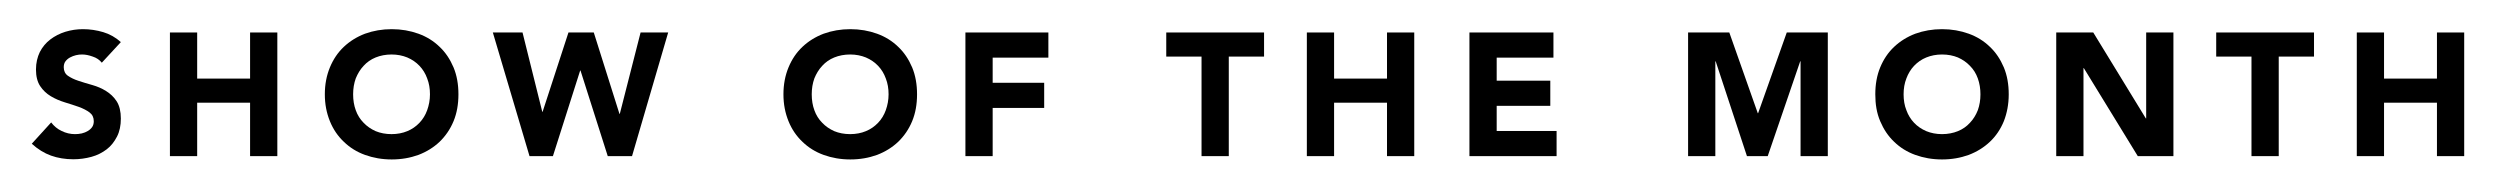
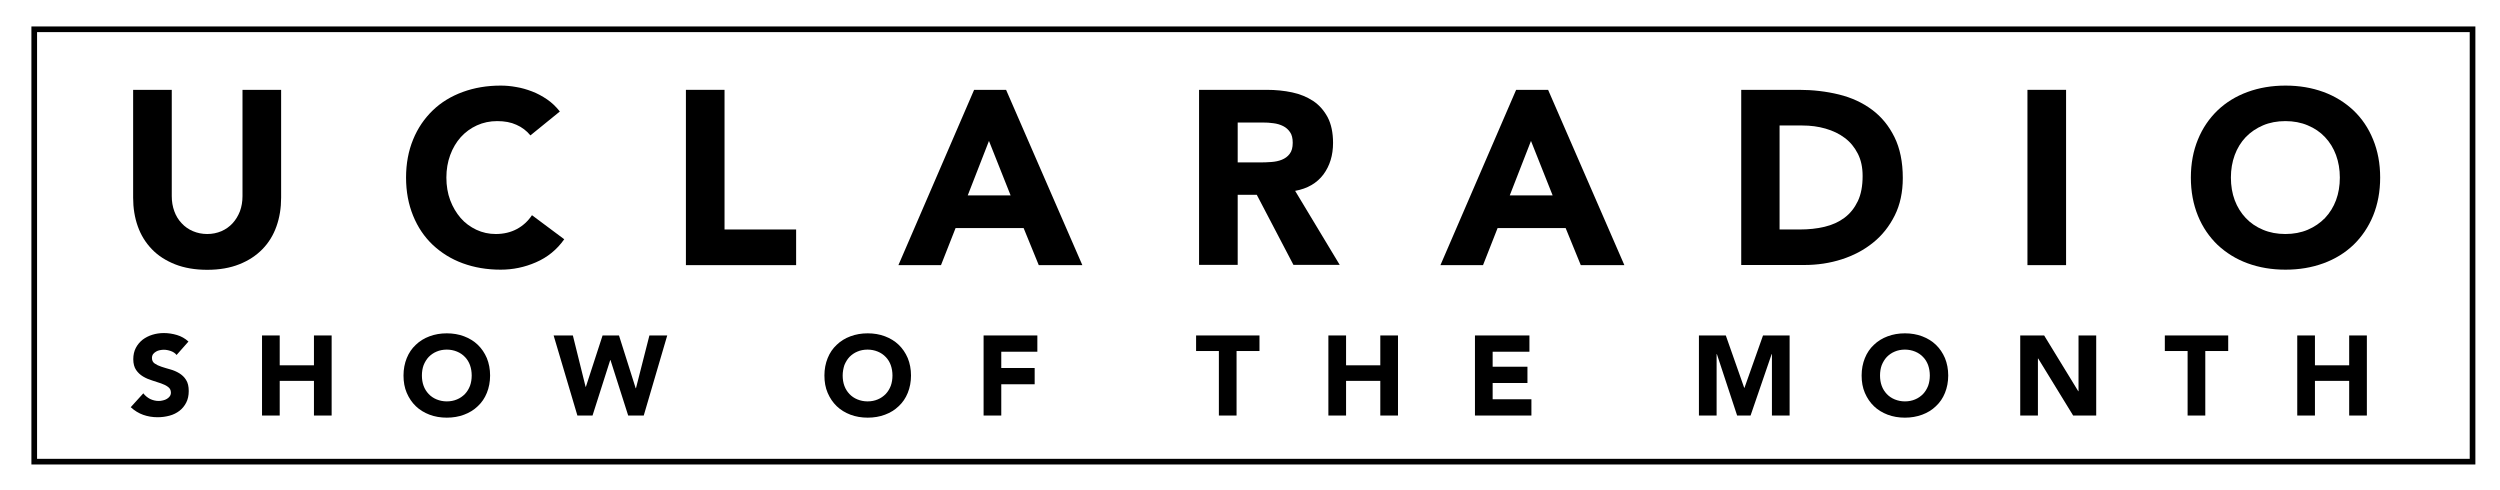
- <svg xmlns="http://www.w3.org/2000/svg" version="1.1" id="Layer_1" x="0px" y="0px" viewBox="0 0 1431.5 110.3" enable-background="new 0 0 1431.5 110.3" xml:space="preserve">
+ <svg xmlns="http://www.w3.org/2000/svg" version="1.1" id="Layer_1" x="0px" y="0px" viewBox="0 0 1767 345.8" enable-background="new 0 0 1767 345.8" xml:space="preserve">
  <g>
-     <path d="M58.3,35.9c-1.3-1.6-3-2.8-5.2-3.5c-2.2-0.8-4.2-1.2-6.1-1.2c-1.1,0-2.3,0.1-3.5,0.4c-1.2,0.3-2.3,0.7-3.4,1.3   c-1.1,0.6-1.9,1.3-2.6,2.2c-0.7,0.9-1,2.1-1,3.4c0,2.1,0.8,3.8,2.4,4.9c1.6,1.1,3.6,2.1,6.1,2.9c2.4,0.8,5,1.6,7.9,2.4   c2.8,0.8,5.4,1.9,7.8,3.4c2.4,1.5,4.5,3.4,6.1,5.9c1.6,2.5,2.4,5.8,2.4,9.9c0,3.9-0.7,7.4-2.2,10.3c-1.5,2.9-3.4,5.4-5.9,7.3   c-2.5,1.9-5.4,3.4-8.7,4.3c-3.3,0.9-6.8,1.4-10.4,1.4c-4.6,0-8.9-0.7-12.8-2.1c-3.9-1.4-7.6-3.7-11-6.8l11.1-12.2   c1.6,2.1,3.6,3.8,6,4.9c2.4,1.2,5,1.8,7.6,1.8c1.3,0,2.5-0.1,3.9-0.4c1.3-0.3,2.5-0.8,3.5-1.4c1-0.6,1.9-1.4,2.5-2.3   c0.6-0.9,0.9-2,0.9-3.3c0-2.1-0.8-3.8-2.4-5c-1.6-1.2-3.7-2.3-6.2-3.2c-2.5-0.9-5.1-1.7-8-2.6c-2.9-0.9-5.5-2-8-3.5   c-2.5-1.5-4.5-3.4-6.1-5.8c-1.6-2.4-2.4-5.6-2.4-9.5c0-3.8,0.8-7.1,2.2-10c1.5-2.9,3.5-5.3,6-7.2c2.5-1.9,5.4-3.4,8.6-4.4   c3.3-1,6.6-1.5,10.1-1.5c4,0,7.9,0.6,11.6,1.7c3.7,1.1,7.1,3,10.1,5.7L58.3,35.9z" />
-     <path d="M97.3,18.6h15.6V45h30.3V18.6h15.6v70.8h-15.6V58.8h-30.3v30.6H97.3V18.6z" />
-     <path d="M186,54c0-5.7,1-10.8,2.9-15.4c1.9-4.6,4.5-8.5,8-11.8c3.4-3.2,7.4-5.7,12.1-7.5c4.7-1.7,9.8-2.6,15.3-2.6   c5.5,0,10.6,0.9,15.3,2.6c4.7,1.7,8.7,4.2,12.1,7.5c3.4,3.2,6,7.1,8,11.8c1.9,4.6,2.8,9.7,2.8,15.4c0,5.7-0.9,10.8-2.8,15.4   c-1.9,4.6-4.6,8.5-8,11.8c-3.4,3.2-7.4,5.7-12.1,7.5c-4.7,1.7-9.8,2.6-15.3,2.6c-5.5,0-10.6-0.9-15.3-2.6   c-4.7-1.7-8.7-4.2-12.1-7.5c-3.4-3.2-6.1-7.1-8-11.8S186,59.7,186,54z M202.2,54c0,3.3,0.5,6.4,1.5,9.1c1,2.8,2.5,5.2,4.5,7.2   c1.9,2,4.2,3.6,6.9,4.8c2.7,1.1,5.7,1.7,9.1,1.7c3.3,0,6.4-0.6,9-1.7c2.7-1.1,5-2.7,7-4.8c1.9-2,3.4-4.4,4.4-7.2   c1-2.8,1.6-5.8,1.6-9.1c0-3.3-0.5-6.3-1.6-9.1c-1-2.8-2.5-5.2-4.4-7.2c-1.9-2-4.2-3.6-7-4.8c-2.7-1.1-5.7-1.7-9-1.7   c-3.3,0-6.4,0.6-9.1,1.7c-2.7,1.1-5,2.7-6.9,4.8c-1.9,2-3.4,4.5-4.5,7.2C202.7,47.7,202.2,50.7,202.2,54z" />
-     <path d="M282.2,18.6h17L310.5,64h0.2l14.8-45.4H340l14.7,46.6h0.2l11.9-46.6h15.8l-20.7,70.8H348l-15.6-49h-0.2l-15.6,49h-13.4   L282.2,18.6z" />
-     <path d="M448.6,54c0-5.7,1-10.8,2.9-15.4c1.9-4.6,4.5-8.5,8-11.8c3.4-3.2,7.4-5.7,12.1-7.5c4.7-1.7,9.8-2.6,15.3-2.6   c5.5,0,10.6,0.9,15.3,2.6c4.7,1.7,8.7,4.2,12.1,7.5c3.4,3.2,6,7.1,8,11.8c1.9,4.6,2.8,9.7,2.8,15.4c0,5.7-0.9,10.8-2.8,15.4   c-1.9,4.6-4.6,8.5-8,11.8c-3.4,3.2-7.4,5.7-12.1,7.5c-4.7,1.7-9.8,2.6-15.3,2.6c-5.5,0-10.6-0.9-15.3-2.6   c-4.7-1.7-8.7-4.2-12.1-7.5c-3.4-3.2-6.1-7.1-8-11.8S448.6,59.7,448.6,54z M464.8,54c0,3.3,0.5,6.4,1.5,9.1c1,2.8,2.5,5.2,4.5,7.2   c1.9,2,4.2,3.6,6.9,4.8c2.7,1.1,5.7,1.7,9.1,1.7c3.3,0,6.4-0.6,9-1.7c2.7-1.1,5-2.7,7-4.8c1.9-2,3.4-4.4,4.4-7.2   c1-2.8,1.6-5.8,1.6-9.1c0-3.3-0.5-6.3-1.6-9.1c-1-2.8-2.5-5.2-4.4-7.2c-1.9-2-4.2-3.6-7-4.8c-2.7-1.1-5.7-1.7-9-1.7   c-3.3,0-6.4,0.6-9.1,1.7c-2.7,1.1-5,2.7-6.9,4.8c-1.9,2-3.4,4.5-4.5,7.2C465.3,47.7,464.8,50.7,464.8,54z" />
-     <path d="M552.8,18.6h47.5V33h-31.9v14.4h29.5v14.4h-29.5v27.6h-15.6V18.6z" />
-     <path d="M688,32.4h-20.2V18.6h56v13.8h-20.2v57H688V32.4z" />
-     <path d="M748.3,18.6h15.6V45h30.3V18.6h15.6v70.8h-15.6V58.8h-30.3v30.6h-15.6V18.6z" />
-     <path d="M841.4,18.6h48.1V33H857v13.2h30.7v14.4H857V75h34.3v14.4h-49.9V18.6z" />
-     <path d="M966.6,18.6h23.6l16.3,46.2h0.2l16.4-46.2h23.5v70.8H1031V35.1h-0.2l-18.6,54.3h-11.9l-17.9-54.3h-0.2v54.3h-15.6V18.6z" />
-     <path d="M1073.8,54c0-5.7,0.9-10.8,2.8-15.4c1.9-4.6,4.5-8.5,8-11.8c3.4-3.2,7.4-5.7,12.1-7.5c4.7-1.7,9.8-2.6,15.3-2.6   c5.5,0,10.6,0.9,15.3,2.6c4.7,1.7,8.7,4.2,12.1,7.5c3.4,3.2,6,7.1,8,11.8c1.9,4.6,2.8,9.7,2.8,15.4c0,5.7-1,10.8-2.8,15.4   c-1.9,4.6-4.5,8.5-8,11.8c-3.4,3.2-7.4,5.7-12.1,7.5c-4.7,1.7-9.8,2.6-15.3,2.6c-5.5,0-10.6-0.9-15.3-2.6   c-4.7-1.7-8.7-4.2-12.1-7.5c-3.4-3.2-6-7.1-8-11.8S1073.8,59.7,1073.8,54z M1090,54c0,3.3,0.5,6.4,1.6,9.1c1,2.8,2.5,5.2,4.4,7.2   c1.9,2,4.2,3.6,7,4.8c2.7,1.1,5.7,1.7,9,1.7c3.3,0,6.4-0.6,9.1-1.7c2.7-1.1,5-2.7,6.9-4.8c1.9-2,3.4-4.4,4.5-7.2   c1-2.8,1.5-5.8,1.5-9.1c0-3.3-0.5-6.3-1.5-9.1c-1-2.8-2.5-5.2-4.5-7.2c-1.9-2-4.2-3.6-6.9-4.8c-2.7-1.1-5.7-1.7-9.1-1.7   c-3.3,0-6.3,0.6-9,1.7c-2.7,1.1-5,2.7-7,4.8c-1.9,2-3.4,4.5-4.4,7.2C1090.5,47.7,1090,50.7,1090,54z" />
-     <path d="M1177.4,18.6h21.2l30.1,49.2h0.2V18.6h15.6v70.8h-20.4L1193.2,39h-0.2v50.4h-15.6V18.6z" />
-     <path d="M1289.2,32.4H1269V18.6h56v13.8h-20.2v57h-15.6V32.4z" />
-     <path d="M1349.5,18.6h15.6V45h30.3V18.6h15.6v70.8h-15.6V58.8h-30.3v30.6h-15.6V18.6z" />
+     <path d="M124.8,250.9c-1-1.3-2.4-2.2-4.1-2.8c-1.7-0.6-3.4-0.9-4.9-0.9c-0.9,0-1.8,0.1-2.8,0.3c-1,0.2-1.9,0.5-2.7,1   c-0.9,0.5-1.5,1.1-2.1,1.8c-0.5,0.7-0.8,1.7-0.8,2.7c0,1.7,0.6,3,1.9,3.9c1.3,0.9,2.9,1.7,4.8,2.3c1.9,0.6,4,1.3,6.3,1.9   c2.2,0.6,4.3,1.5,6.3,2.7c1.9,1.2,3.6,2.7,4.8,4.7c1.3,2,1.9,4.6,1.9,7.9c0,3.1-0.6,5.9-1.8,8.2c-1.2,2.3-2.8,4.3-4.8,5.8   c-2,1.5-4.3,2.7-7,3.4c-2.6,0.7-5.4,1.1-8.4,1.1c-3.7,0-7.1-0.6-10.2-1.7c-3.1-1.1-6.1-2.9-8.8-5.4l8.9-9.8c1.3,1.7,2.9,3,4.8,4   c1.9,0.9,4,1.4,6,1.4c1,0,2-0.1,3.1-0.4c1-0.2,2-0.6,2.8-1.1c0.8-0.5,1.5-1.1,2-1.8c0.5-0.7,0.8-1.6,0.8-2.6c0-1.7-0.7-3.1-2-4   c-1.3-1-2.9-1.8-4.9-2.5c-2-0.7-4.1-1.4-6.4-2.1c-2.3-0.7-4.4-1.6-6.4-2.8c-2-1.2-3.6-2.7-4.9-4.6c-1.3-1.9-2-4.5-2-7.6   c0-3,0.6-5.7,1.8-8c1.2-2.3,2.8-4.2,4.8-5.8c2-1.5,4.3-2.7,6.9-3.5c2.6-0.8,5.3-1.2,8.1-1.2c3.2,0,6.3,0.5,9.3,1.4   c3,0.9,5.7,2.4,8.1,4.6L124.8,250.9z" />
+     <path d="M185.2,237.1h12.5v21.1h24.2v-21.1h12.5v56.6h-12.5v-24.5h-24.2v24.5h-12.5V237.1z" />
+     <path d="M285.2,265.4c0-4.5,0.8-8.6,2.3-12.3c1.5-3.7,3.6-6.8,6.4-9.4c2.7-2.6,5.9-4.6,9.7-6c3.7-1.4,7.8-2.1,12.2-2.1   c4.4,0,8.5,0.7,12.2,2.1c3.7,1.4,7,3.4,9.7,6c2.7,2.6,4.8,5.7,6.4,9.4c1.5,3.7,2.3,7.8,2.3,12.3c0,4.5-0.8,8.6-2.3,12.3   s-3.6,6.8-6.4,9.4c-2.7,2.6-5.9,4.6-9.7,6c-3.7,1.4-7.8,2.1-12.2,2.1c-4.4,0-8.5-0.7-12.2-2.1c-3.7-1.4-7-3.4-9.7-6   c-2.7-2.6-4.8-5.7-6.4-9.4S285.2,269.9,285.2,265.4z M298.2,265.4c0,2.7,0.4,5.1,1.2,7.3c0.8,2.2,2,4.1,3.6,5.8   c1.5,1.6,3.4,2.9,5.6,3.8c2.2,0.9,4.6,1.4,7.2,1.4c2.7,0,5.1-0.5,7.2-1.4c2.2-0.9,4-2.2,5.6-3.8c1.5-1.6,2.7-3.5,3.6-5.8   c0.8-2.2,1.2-4.7,1.2-7.3c0-2.6-0.4-5-1.2-7.3c-0.8-2.2-2-4.2-3.6-5.8c-1.5-1.6-3.4-2.9-5.6-3.8c-2.2-0.9-4.6-1.4-7.2-1.4   c-2.7,0-5.1,0.5-7.2,1.4c-2.2,0.9-4,2.2-5.6,3.8c-1.5,1.6-2.7,3.6-3.6,5.8C298.6,260.3,298.2,262.8,298.2,265.4z" />
+     <path d="M391.3,237.1h13.6l9,36.3h0.2l11.8-36.3h11.6l11.8,37.3h0.2l9.5-37.3h12.6l-16.6,56.6H444l-12.5-39.2h-0.2l-12.5,39.2   h-10.7L391.3,237.1z" />
+     <path d="M582.7,265.4c0-4.5,0.8-8.6,2.3-12.3c1.5-3.7,3.6-6.8,6.4-9.4c2.7-2.6,5.9-4.6,9.7-6c3.7-1.4,7.8-2.1,12.2-2.1   c4.4,0,8.5,0.7,12.2,2.1c3.7,1.4,7,3.4,9.7,6c2.7,2.6,4.8,5.7,6.4,9.4c1.5,3.7,2.3,7.8,2.3,12.3c0,4.5-0.8,8.6-2.3,12.3   s-3.6,6.8-6.4,9.4c-2.7,2.6-5.9,4.6-9.7,6c-3.7,1.4-7.8,2.1-12.2,2.1c-4.4,0-8.5-0.7-12.2-2.1c-3.7-1.4-7-3.4-9.7-6   c-2.7-2.6-4.8-5.7-6.4-9.4S582.7,269.9,582.7,265.4z M595.6,265.4c0,2.7,0.4,5.1,1.2,7.3c0.8,2.2,2,4.1,3.6,5.8   c1.5,1.6,3.4,2.9,5.6,3.8c2.2,0.9,4.6,1.4,7.2,1.4c2.7,0,5.1-0.5,7.2-1.4c2.2-0.9,4-2.2,5.6-3.8c1.5-1.6,2.7-3.5,3.6-5.8   c0.8-2.2,1.2-4.7,1.2-7.3c0-2.6-0.4-5-1.2-7.3c-0.8-2.2-2-4.2-3.6-5.8c-1.5-1.6-3.4-2.9-5.6-3.8c-2.2-0.9-4.6-1.4-7.2-1.4   c-2.7,0-5.1,0.5-7.2,1.4c-2.2,0.9-4,2.2-5.6,3.8c-1.5,1.6-2.7,3.6-3.6,5.8C596.1,260.3,595.6,262.8,595.6,265.4z" />
+     <path d="M695.2,237.1h38v11.5h-25.5v11.5h23.6v11.5h-23.6v22.1h-12.5V237.1z" />
+     <path d="M861.6,248.1h-16.2v-11h44.8v11H874v45.6h-12.5V248.1z" />
+     <path d="M938.9,237.1h12.5v21.1h24.2v-21.1h12.5v56.6h-12.5v-24.5h-24.2v24.5h-12.5V237.1z" />
+     <path d="M1042.5,237.1h38.5v11.5h-26v10.6h24.6v11.5H1055v11.5h27.4v11.5h-39.9V237.1z" />
+     <path d="M1200.9,237.1h18.9l13,37h0.2l13.1-37h18.8v56.6h-12.5v-43.4h-0.2l-14.9,43.4h-9.5l-14.3-43.4h-0.2v43.4h-12.5V237.1z" />
+     <path d="M1315.8,265.4c0-4.5,0.8-8.6,2.3-12.3c1.5-3.7,3.6-6.8,6.4-9.4c2.7-2.6,5.9-4.6,9.7-6c3.7-1.4,7.8-2.1,12.2-2.1   c4.4,0,8.5,0.7,12.2,2.1c3.7,1.4,7,3.4,9.7,6c2.7,2.6,4.8,5.7,6.4,9.4c1.5,3.7,2.3,7.8,2.3,12.3c0,4.5-0.8,8.6-2.3,12.3   c-1.5,3.7-3.6,6.8-6.4,9.4c-2.7,2.6-5.9,4.6-9.7,6s-7.8,2.1-12.2,2.1c-4.4,0-8.5-0.7-12.2-2.1c-3.7-1.4-7-3.4-9.7-6   c-2.7-2.6-4.8-5.7-6.4-9.4S1315.8,269.9,1315.8,265.4z M1328.8,265.4c0,2.7,0.4,5.1,1.2,7.3c0.8,2.2,2,4.1,3.6,5.8   c1.5,1.6,3.4,2.9,5.6,3.8c2.2,0.9,4.6,1.4,7.2,1.4c2.7,0,5.1-0.5,7.2-1.4c2.2-0.9,4-2.2,5.6-3.8c1.5-1.6,2.7-3.5,3.6-5.8   c0.8-2.2,1.2-4.7,1.2-7.3c0-2.6-0.4-5-1.2-7.3c-0.8-2.2-2-4.2-3.6-5.8c-1.5-1.6-3.4-2.9-5.6-3.8c-2.2-0.9-4.6-1.4-7.2-1.4   c-2.7,0-5.1,0.5-7.2,1.4c-2.2,0.9-4,2.2-5.6,3.8c-1.5,1.6-2.7,3.6-3.6,5.8C1329.2,260.3,1328.8,262.8,1328.8,265.4z" />
+     <path d="M1427.8,237.1h17l24.1,39.4h0.2v-39.4h12.5v56.6h-16.3l-24.7-40.3h-0.2v40.3h-12.5V237.1z" />
+     <path d="M1546.3,248.1h-16.2v-11h44.8v11h-16.2v45.6h-12.5V248.1z" />
+     <path d="M1623.7,237.1h12.5v21.1h24.2v-21.1h12.5v56.6h-12.5v-24.5h-24.2v24.5h-12.5V237.1z" />
  </g>
+   <g>
+     <path d="M198.7,139.7c0,7.4-1.1,14.1-3.3,20.3c-2.2,6.2-5.5,11.6-9.9,16.1s-9.8,8.1-16.4,10.7c-6.5,2.6-14.1,3.9-22.6,3.9   c-8.6,0-16.2-1.3-22.8-3.9c-6.5-2.6-12-6.1-16.4-10.7s-7.7-9.9-9.9-16.1c-2.2-6.2-3.3-12.9-3.3-20.3V63.5h27.3v75.1   c0,3.9,0.6,7.4,1.8,10.7c1.2,3.3,2.9,6.1,5.2,8.5c2.2,2.4,4.9,4.3,8,5.6c3.1,1.3,6.4,2,10.1,2c3.6,0,6.9-0.7,10-2   c3-1.3,5.7-3.2,7.9-5.6c2.2-2.4,3.9-5.2,5.2-8.5c1.2-3.3,1.8-6.8,1.8-10.7V63.5h27.3V139.7z" />
+     <path d="M374.9,95.7c-2.7-3.3-6-5.8-9.9-7.5c-3.9-1.8-8.4-2.6-13.6-2.6c-5.1,0-9.9,1-14.3,3c-4.4,2-8.2,4.8-11.4,8.3   c-3.2,3.6-5.7,7.8-7.5,12.7c-1.8,4.9-2.7,10.2-2.7,15.9c0,5.8,0.9,11.2,2.7,16c1.8,4.8,4.3,9,7.4,12.6c3.1,3.6,6.9,6.3,11.1,8.3   c4.3,2,8.8,3,13.7,3c5.6,0,10.6-1.2,14.9-3.5c4.3-2.3,7.9-5.6,10.7-9.8l22.8,17c-5.2,7.4-11.9,12.8-20,16.3   c-8,3.5-16.3,5.2-24.9,5.2c-9.7,0-18.6-1.5-26.8-4.5c-8.2-3-15.2-7.4-21.2-13c-6-5.7-10.6-12.5-13.9-20.6s-5-17-5-27   c0-9.9,1.7-18.9,5-26.9c3.3-8.1,8-14.9,13.9-20.6c5.9-5.7,13-10,21.2-13c8.2-3,17.1-4.5,26.8-4.5c3.5,0,7.1,0.3,10.9,1   c3.8,0.6,7.5,1.7,11.2,3.1c3.7,1.4,7.2,3.3,10.6,5.6c3.4,2.3,6.4,5.2,9.1,8.6L374.9,95.7z" />
+     <path d="M484.8,63.5h27.3v98.7h50.6v25.2h-77.9V63.5z" />
+     <path d="M688.5,63.5h22.6L765,187.4h-30.8l-10.7-26.2h-48.1l-10.3,26.2H635L688.5,63.5z M699,99.6l-15,38.5h30.3L699,99.6z" />
+     <path d="M847.4,63.5h48c6.3,0,12.3,0.6,17.9,1.8c5.7,1.2,10.6,3.3,14.9,6.1c4.3,2.9,7.6,6.7,10.2,11.5c2.5,4.8,3.8,10.9,3.8,18.1   c0,8.8-2.3,16.2-6.8,22.3c-4.6,6.1-11.2,10-20,11.6l31.5,52.3h-32.7l-25.9-49.5h-13.5v49.5h-27.3V63.5z M874.7,114.8h16.1   c2.5,0,5-0.1,7.8-0.3c2.7-0.2,5.2-0.7,7.4-1.6c2.2-0.9,4.1-2.2,5.5-4.1c1.5-1.9,2.2-4.5,2.2-7.9c0-3.1-0.6-5.7-1.9-7.5   c-1.3-1.9-2.9-3.3-4.9-4.3c-2-1-4.3-1.7-6.8-2c-2.6-0.4-5.1-0.5-7.5-0.5h-17.8V114.8z" />
+     <path d="M1071.6,63.5h22.6l53.9,123.9h-30.8l-10.7-26.2h-48.1l-10.3,26.2h-30.1L1071.6,63.5z M1082.1,99.6l-15,38.5h30.3   L1082.1,99.6z" />
+     <path d="M1230.5,63.5h41c9.9,0,19.3,1.1,28.3,3.3c8.9,2.2,16.7,5.8,23.4,10.8c6.7,5,11.9,11.4,15.8,19.3c3.9,7.9,5.9,17.6,5.9,28.9   c0,10-1.9,18.9-5.7,26.5c-3.8,7.6-8.9,14.1-15.3,19.2c-6.4,5.2-13.8,9.1-22.2,11.8c-8.4,2.7-17.2,4-26.4,4h-44.6V63.5z    M1257.8,162.2h14.2c6.3,0,12.2-0.6,17.6-1.9c5.4-1.3,10.1-3.4,14.1-6.4c4-3,7.1-6.9,9.4-11.7c2.3-4.8,3.4-10.8,3.4-17.8   c0-6.1-1.1-11.3-3.4-15.8c-2.3-4.5-5.3-8.2-9.2-11.1c-3.8-2.9-8.4-5.1-13.6-6.6c-5.2-1.5-10.6-2.2-16.4-2.2h-16.1V162.2z" />
+     <path d="M1433,63.5h27.3v123.9H1433V63.5z" />
+     <path d="M1548.5,125.5c0-9.9,1.7-18.9,5-26.9c3.3-8.1,8-14.9,13.9-20.6c6-5.7,13-10,21.2-13c8.2-3,17.1-4.5,26.8-4.5   c9.7,0,18.6,1.5,26.8,4.5c8.2,3,15.2,7.4,21.2,13c6,5.7,10.6,12.5,13.9,20.6c3.3,8,5,17,5,26.9c0,9.9-1.7,18.9-5,27   c-3.3,8-8,14.9-13.9,20.6c-6,5.7-13,10-21.2,13c-8.2,3-17.1,4.5-26.8,4.5c-9.7,0-18.6-1.5-26.8-4.5c-8.2-3-15.2-7.4-21.2-13   c-5.9-5.7-10.6-12.5-13.9-20.6S1548.5,135.4,1548.5,125.5z M1576.8,125.5c0,5.8,0.9,11.2,2.7,16c1.8,4.8,4.4,9,7.8,12.6   c3.4,3.6,7.4,6.3,12.2,8.3c4.7,2,10,3,15.8,3c5.8,0,11.1-1,15.8-3c4.7-2,8.8-4.8,12.2-8.3c3.4-3.6,6-7.8,7.8-12.6   c1.8-4.8,2.7-10.2,2.7-16c0-5.7-0.9-11-2.7-15.9c-1.8-4.9-4.4-9.1-7.8-12.7c-3.4-3.6-7.4-6.3-12.2-8.3c-4.7-2-10-3-15.8-3   c-5.8,0-11.1,1-15.8,3c-4.7,2-8.8,4.8-12.2,8.3c-3.4,3.6-6,7.8-7.8,12.7C1577.7,114.5,1576.8,119.8,1576.8,125.5z" />
+   </g>
+   <rect x="24.2" y="20.7" fill="none" stroke="#000000" stroke-width="4" stroke-miterlimit="10" width="1723.4" height="305.6" />
</svg>
